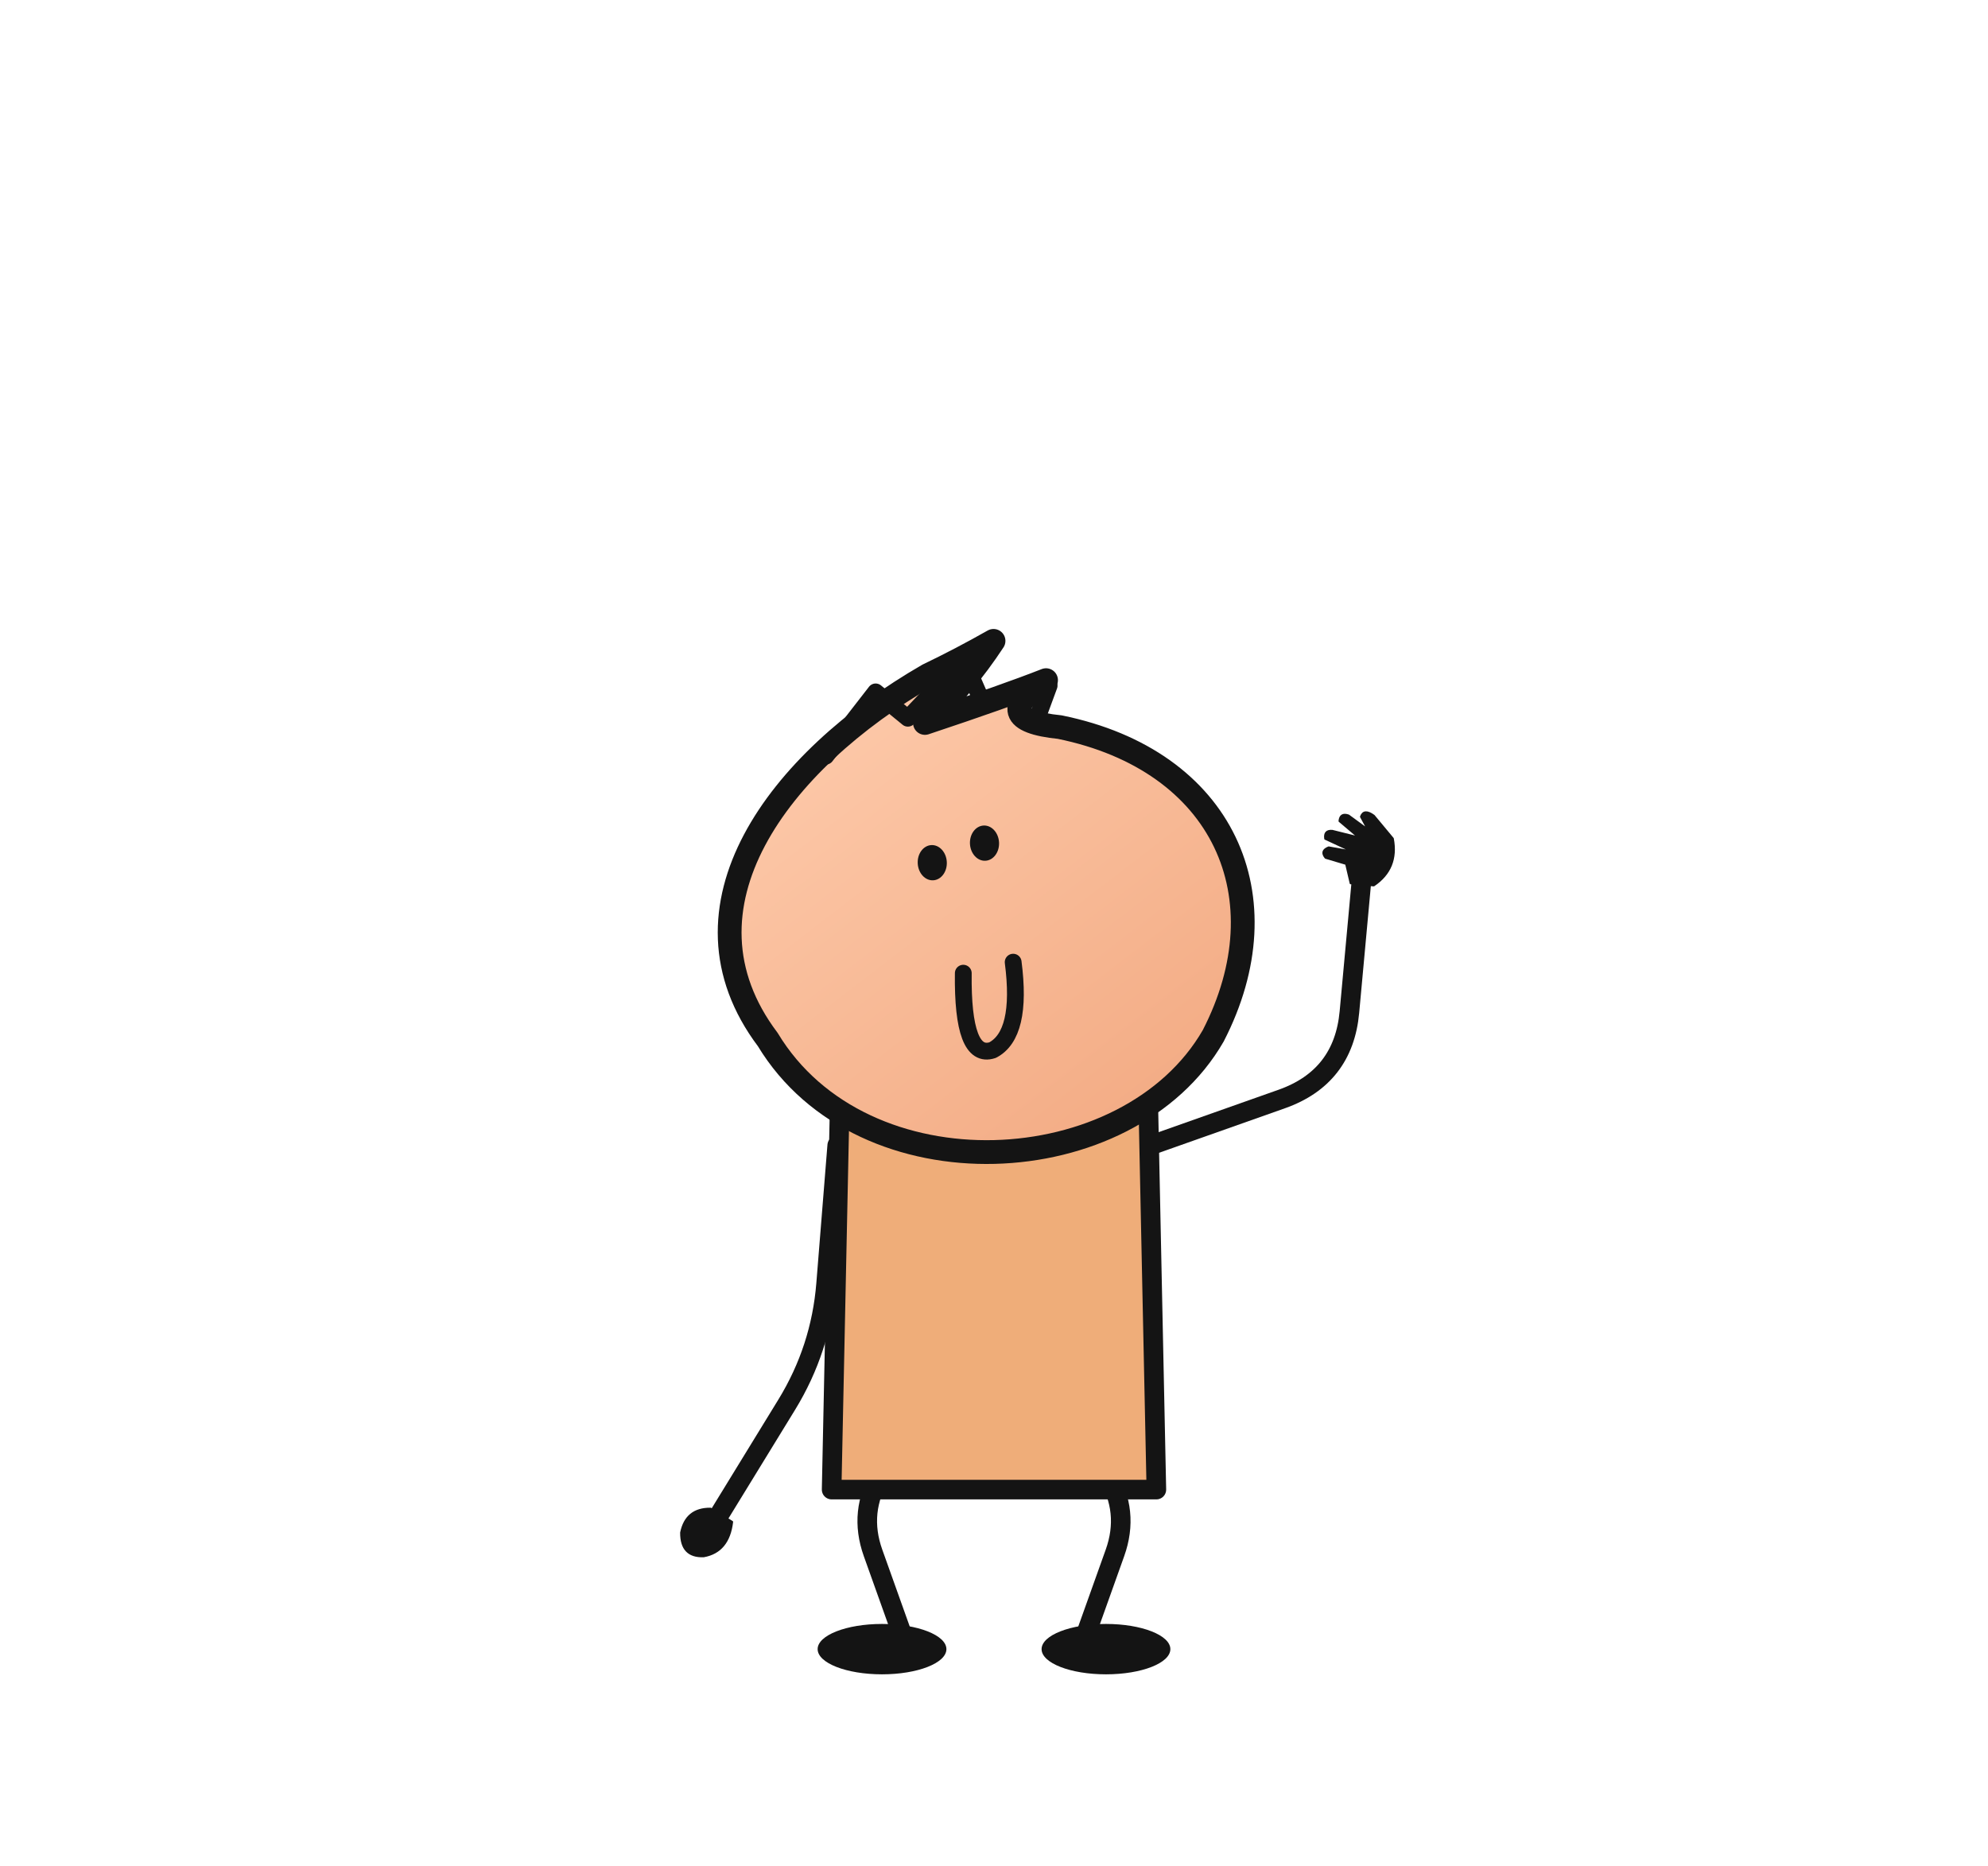
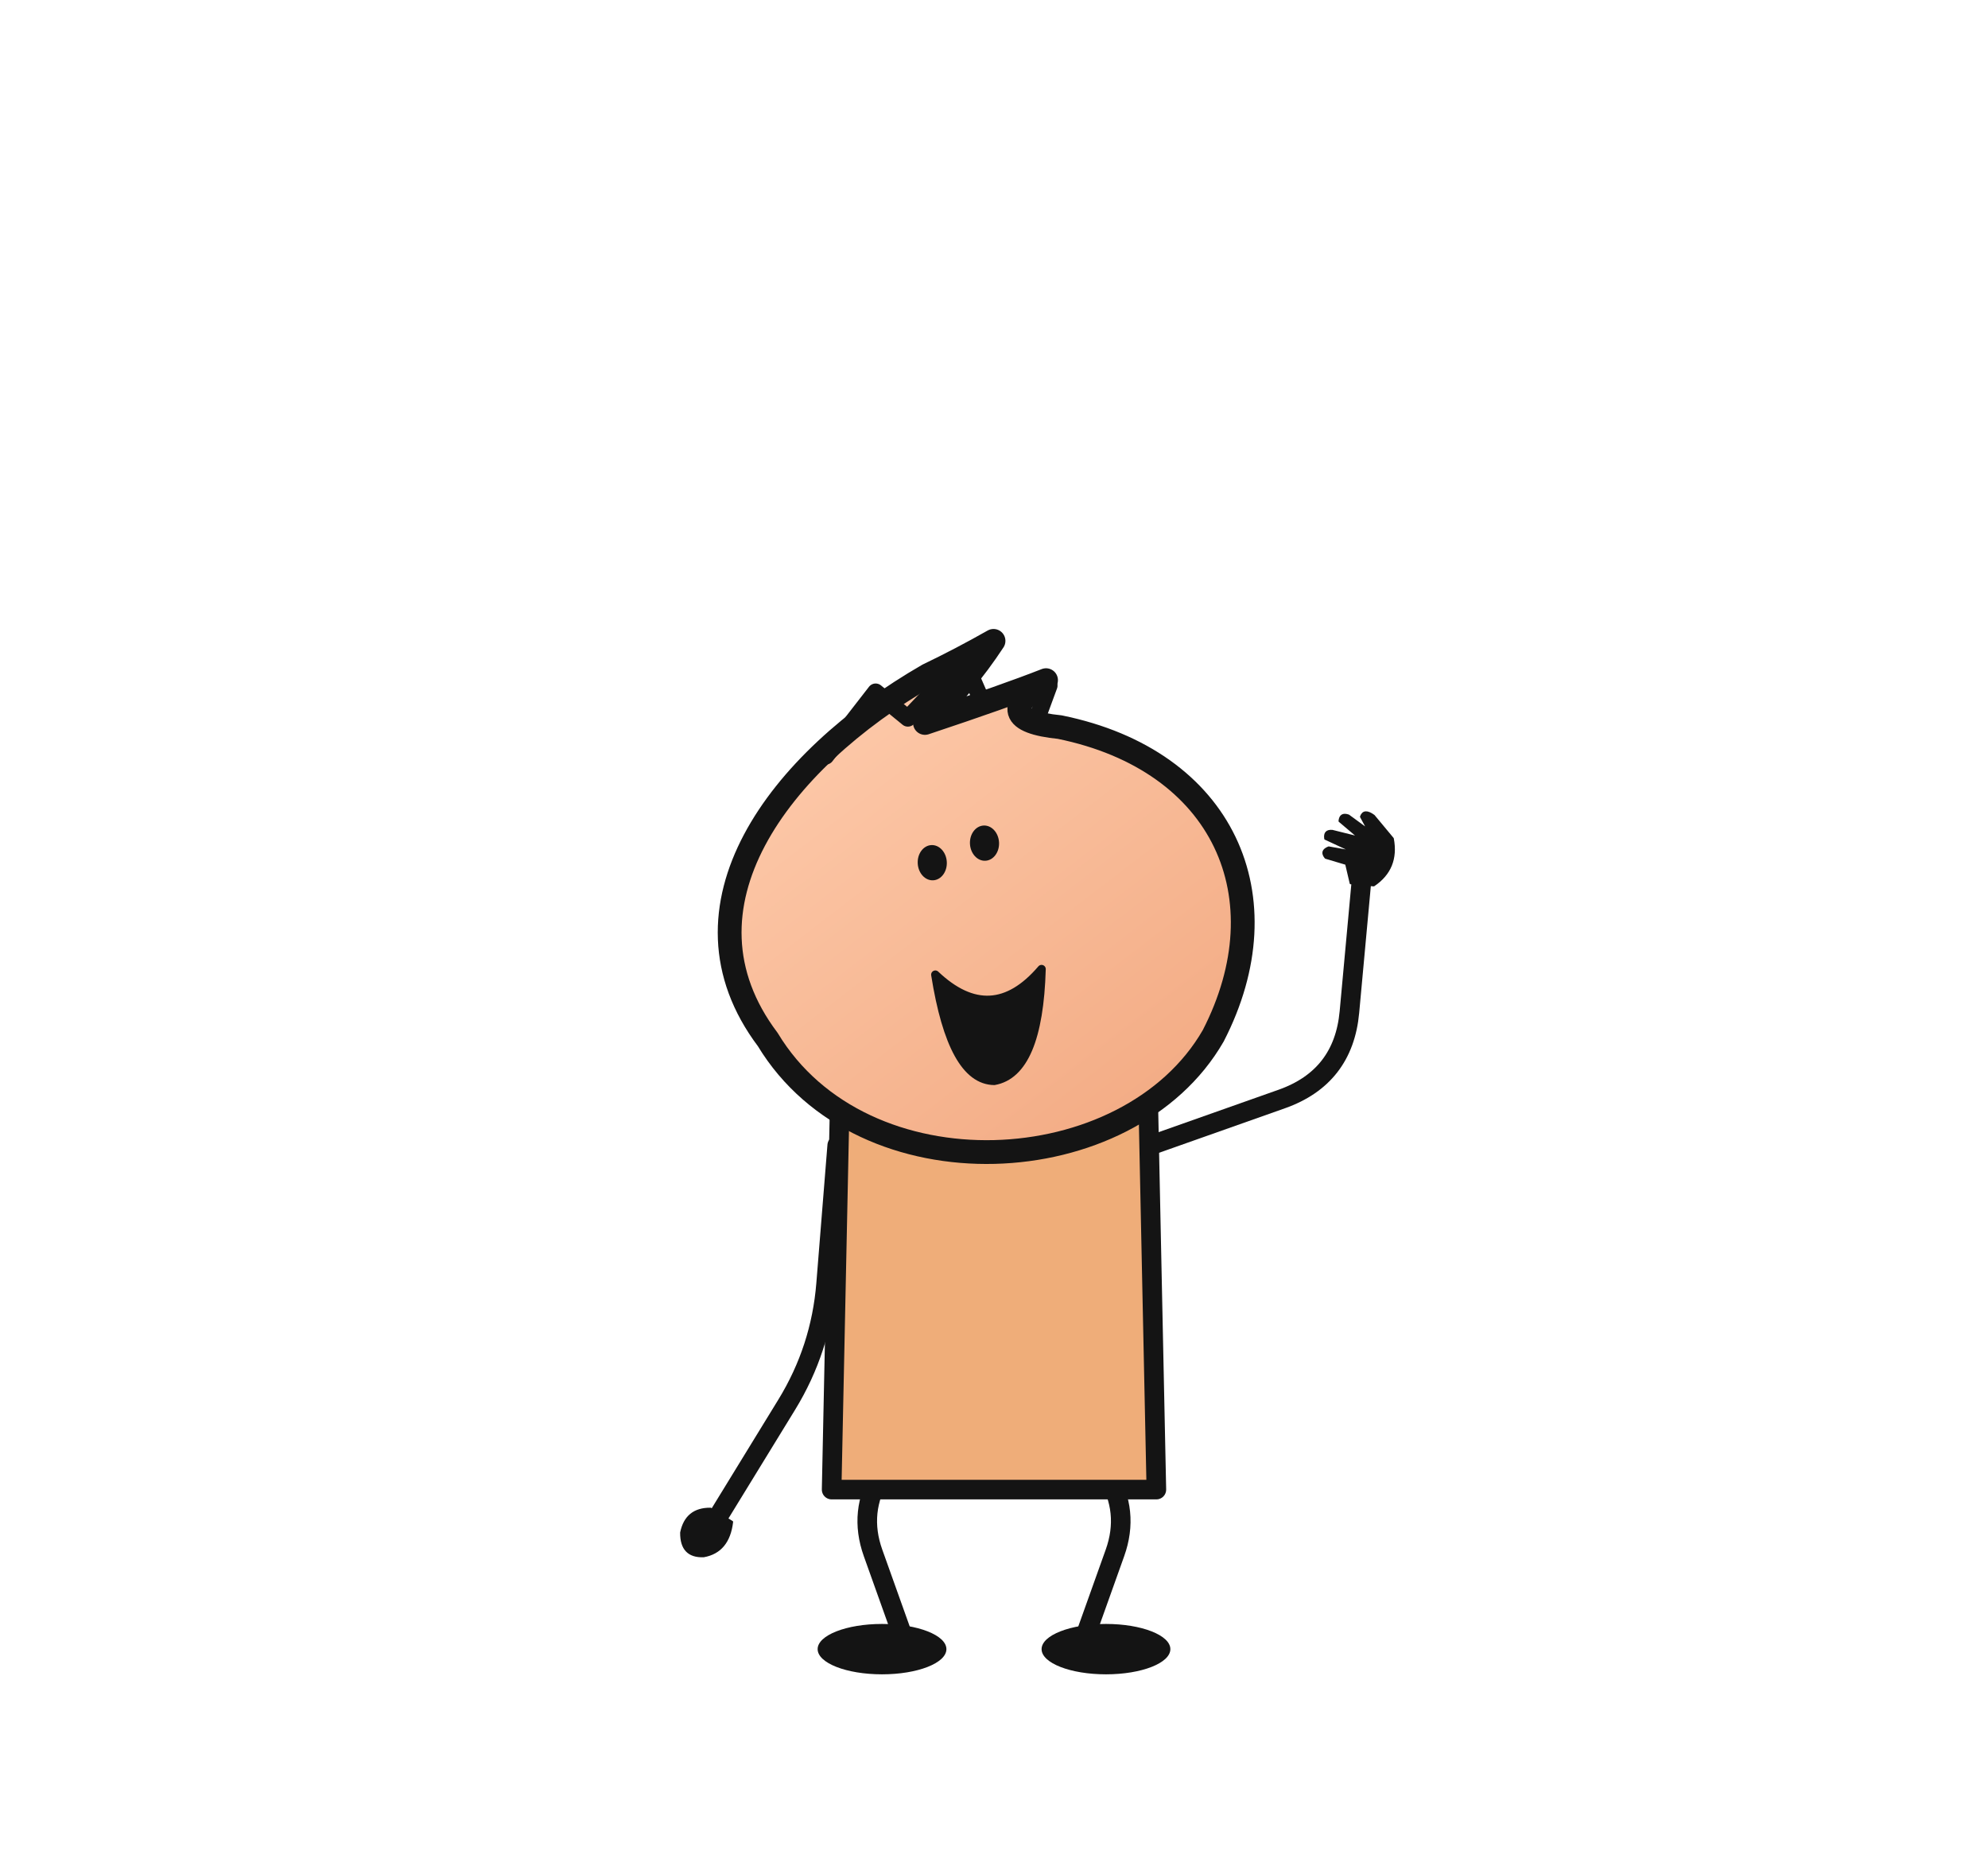
<svg xmlns="http://www.w3.org/2000/svg" viewBox="-245 -410 490 460" role="img" aria-label="الطفل الأصغر">
  <g transform="scale(0.69 0.69) translate(0 0)">
    <defs>
      <linearGradient id="dodo-boy-small-skin" x1="0" y1="0" x2=".7" y2="1">
        <stop stop-color="#ffcfb1" />
        <stop offset="1" stop-color="#f3ac85" />
      </linearGradient>
      <linearGradient id="dodo-boy-small-shirt" x1="0" y1="0" x2=".7" y2="1">
        <stop stop-color="#efad79" />
        <stop offset="1" stop-color="#efad79" />
      </linearGradient>
    </defs>
    <path d="M-23 -96 L-40.326 -67.539 Q-48.48 -54.146 -43.206 -39.379 L-32 -8" fill="none" stroke="#141414" stroke-width="7" stroke-linecap="round" stroke-linejoin="round" />
    <ellipse cx="-40" cy="-5" rx="23" ry="9" fill="#141414" stroke="#141414" stroke-width="0" />
    <path d="M23 -96 L40.326 -67.539 Q48.48 -54.146 43.206 -39.379 L32 -8" fill="none" stroke="#141414" stroke-width="7" stroke-linecap="round" stroke-linejoin="round" />
    <ellipse cx="40" cy="-5" rx="23" ry="9" fill="#141414" stroke="#141414" stroke-width="0" />
    <path d="M-56 -185 L-59.974 -135.519 Q-61.844 -112.234 -74.054 -92.319 L-100 -50" fill="none" stroke="#141414" stroke-width="7" stroke-linecap="round" stroke-linejoin="round" />
    <path d="M56 -185 L102.799 -201.553 Q124.822 -209.343 126.96 -232.605 L131.503 -282.036" fill="none" stroke="#141414" stroke-width="7" stroke-linecap="round" stroke-linejoin="round" />
    <path d="M-55 -205 Q0 -218 55 -205 L58 -62 L-58 -62Z" fill="url(#dodo-boy-small-shirt)" stroke="#141414" stroke-width="7" stroke-linecap="round" stroke-linejoin="round" />
    <g transform="translate(-100 -50) rotate(121.513) scale(.75)">
      <path d="M-5 -7 Q8 -13 16 -4 Q22 5 12 11 Q1 15 -5 5Z" fill="#141414" stroke="#141414" stroke-width="1" stroke-linecap="round" stroke-linejoin="round" />
    </g>
    <g transform="translate(131.503 -282.036) rotate(-84.749) scale(.75)">
      <path d="M-5 -5 L4 -8 L6 -18 Q9 -21 11 -17 L10 -5 L15 -19 Q19 -20 19 -16 L17 -3 L24 -13 Q28 -13 27 -9 L21 1 L27 -3 Q31 -2 28 3 L18 13 Q4 17 -5 6Z" fill="#141414" stroke="#141414" stroke-width="1" stroke-linecap="round" stroke-linejoin="round" />
    </g>
    <g transform="translate(0 0) rotate(-3 0 -190)">
      <path d="M-79 -227 C-112 -276 -70 -326 -15 -354 Q-3 -359 9 -365 Q-2 -350 -17 -337 Q12 -345 27 -350 Q5 -337 31 -333 C89 -318 108 -268 80 -220 C47 -169 -48 -169 -79 -227Z" fill="url(#dodo-boy-small-skin)" stroke="#141414" stroke-width="8.5" stroke-linecap="round" stroke-linejoin="round" />
      <path d="M-53 -327 L-34 -349 L-23 -339 L-2 -359 L4 -343 L28 -348 L22 -334" fill="none" stroke="#141414" stroke-width="6" stroke-linecap="round" stroke-linejoin="round" />
      <g data-face="">
-         <ellipse cx="-17" cy="-287" rx="5.2" ry="6.3" fill="#141414" stroke="#141414" stroke-width="0" />
-         <ellipse cx="2" cy="-293" rx="5.2" ry="6.3" fill="#141414" stroke="#141414" stroke-width="0" />
-         <g data-mouth="" data-mouth-open="-1">
-           <path d="M-8 -247 Q-10 -216 1 -219 Q12 -224 10 -250" fill="none" stroke="#141414" stroke-width="6" stroke-linecap="round" stroke-linejoin="round" />
+         <g transform="translate(0 0)">
+           <ellipse cx="-17" cy="-287" rx="5.2" ry="6.3" fill="#141414" stroke="#141414" stroke-width="0" />
+           <ellipse cx="2" cy="-293" rx="5.2" ry="6.3" fill="#141414" stroke="#141414" stroke-width="0" />
+           <g data-mouth="" data-mouth-open="-1">
+             <path d="M-18 -247 Q-14 -209 1 -208 Q17 -210 20 -247 Q1 -227 -18 -247Z" fill="#141414" stroke="#141414" stroke-width="3" stroke-linecap="round" stroke-linejoin="round" />
+           </g>
        </g>
      </g>
    </g>
  </g>
</svg>
